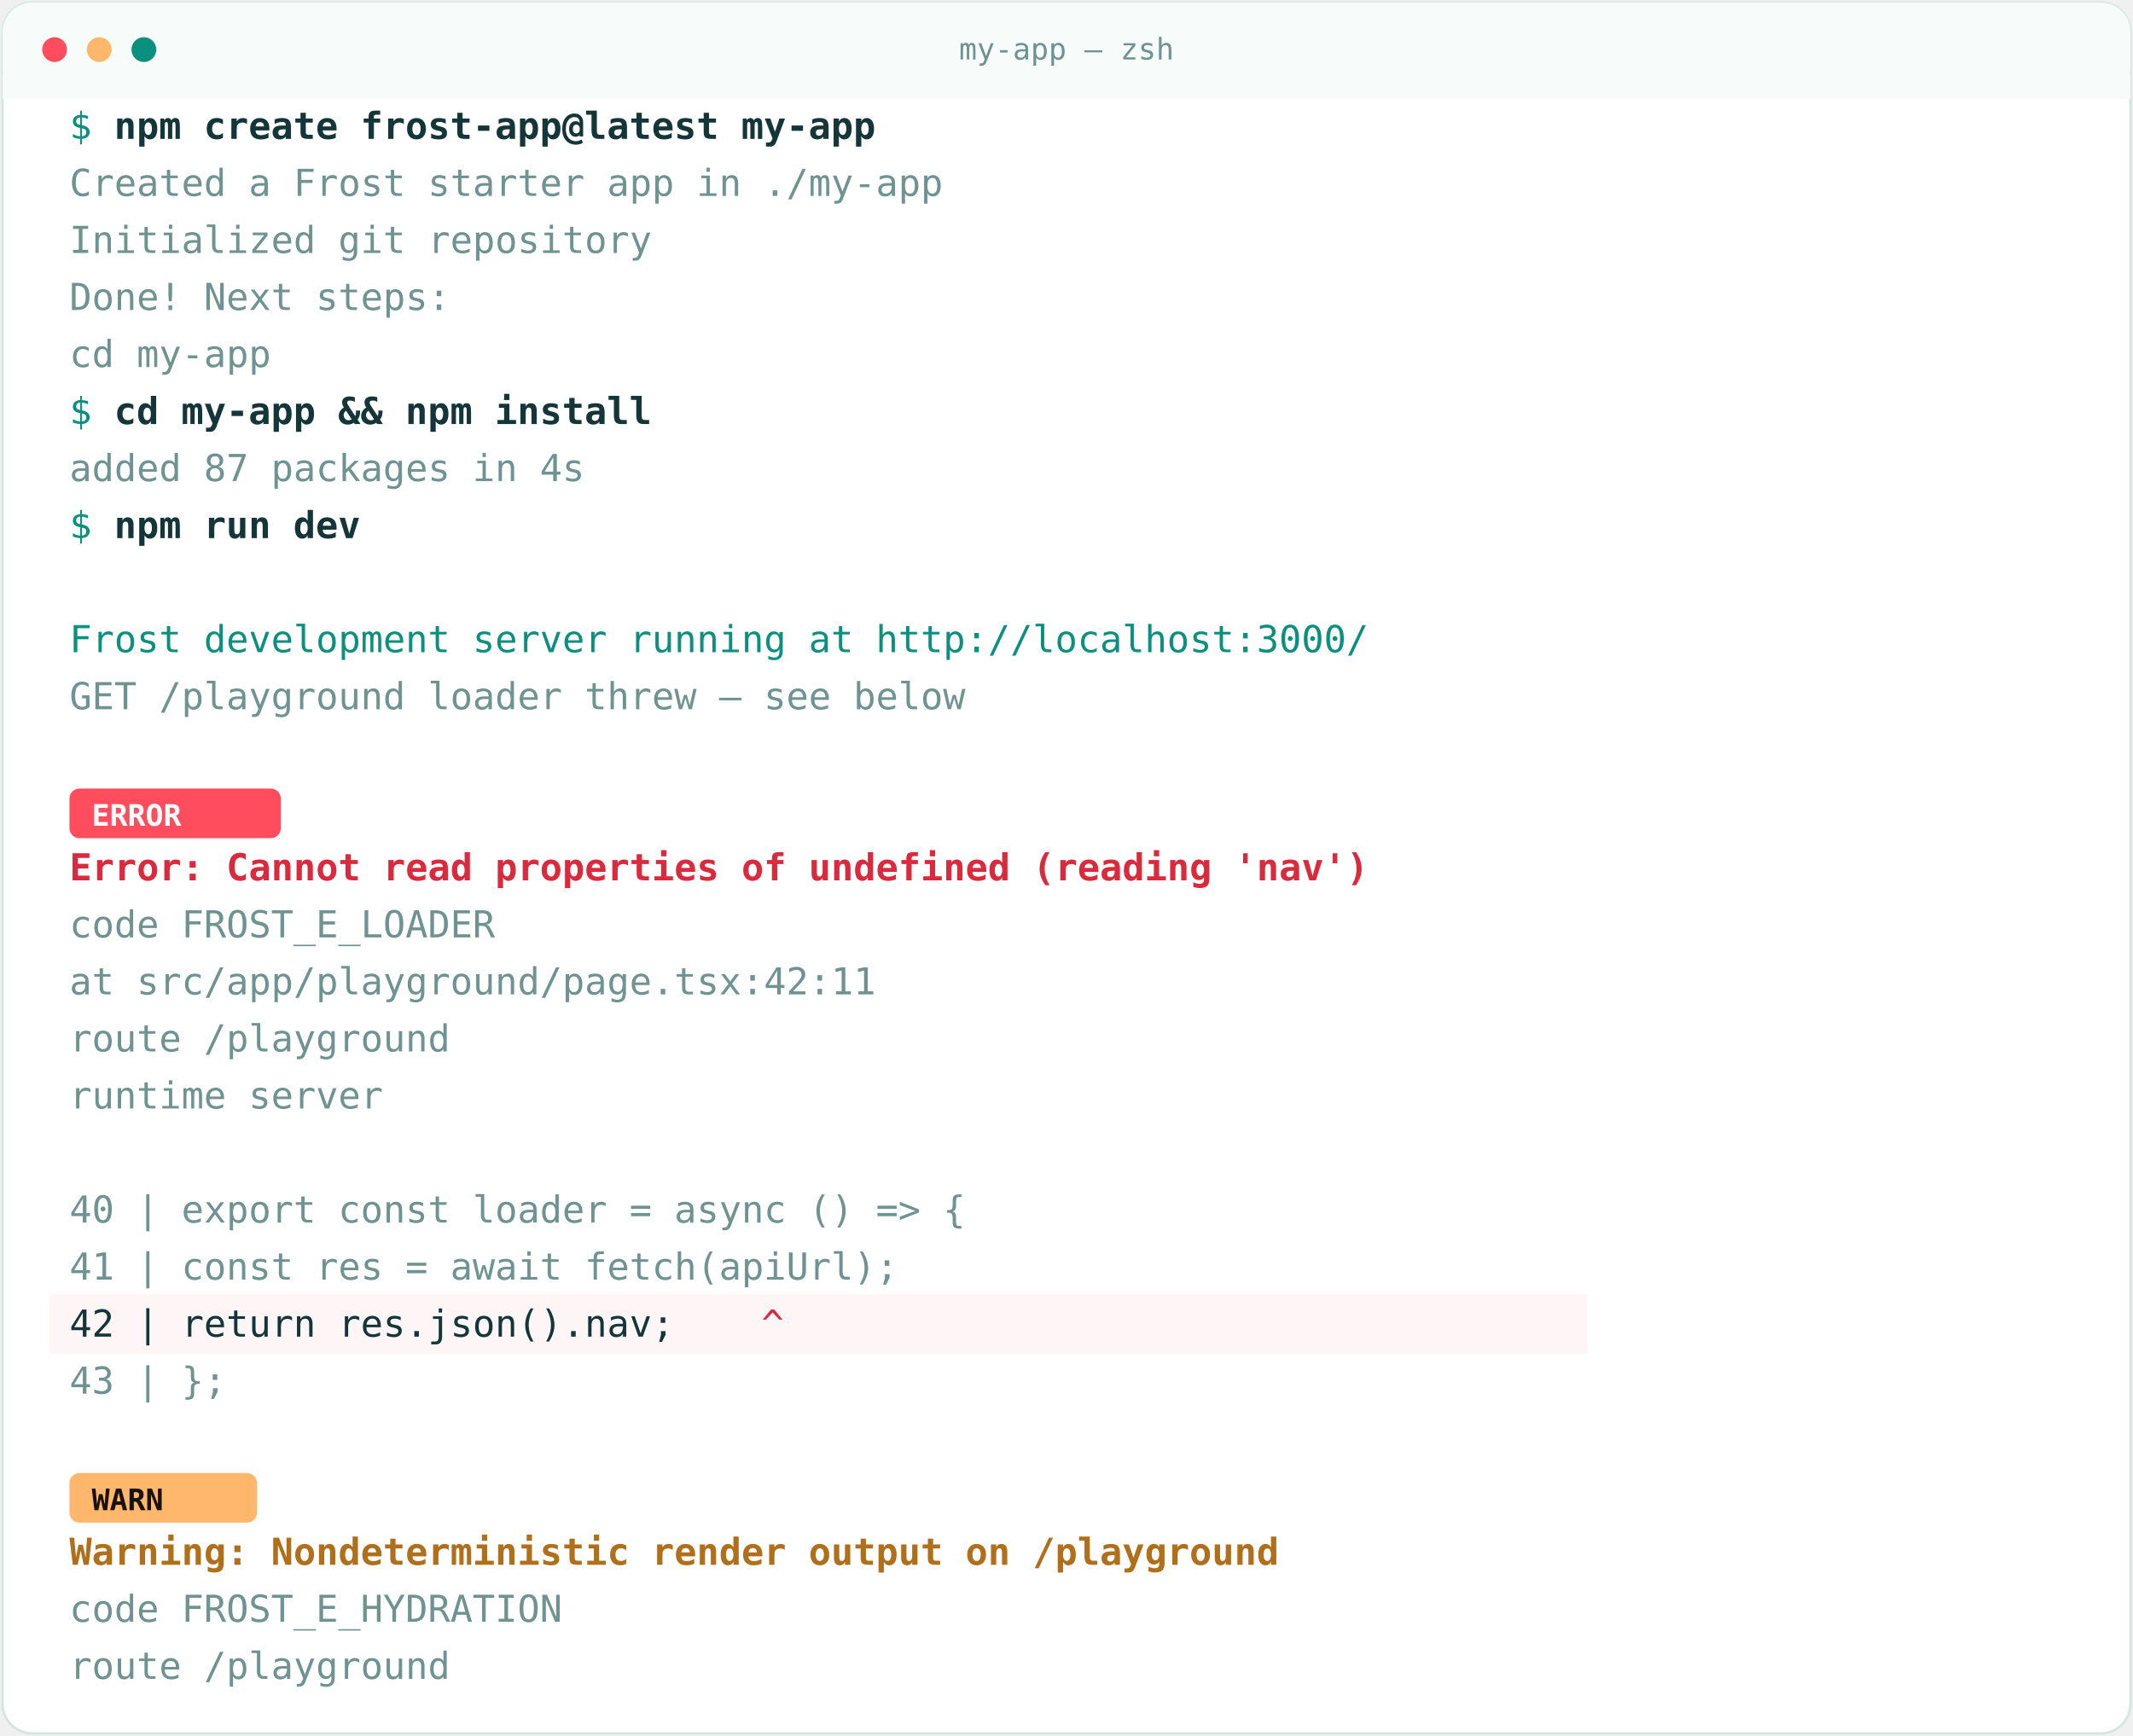
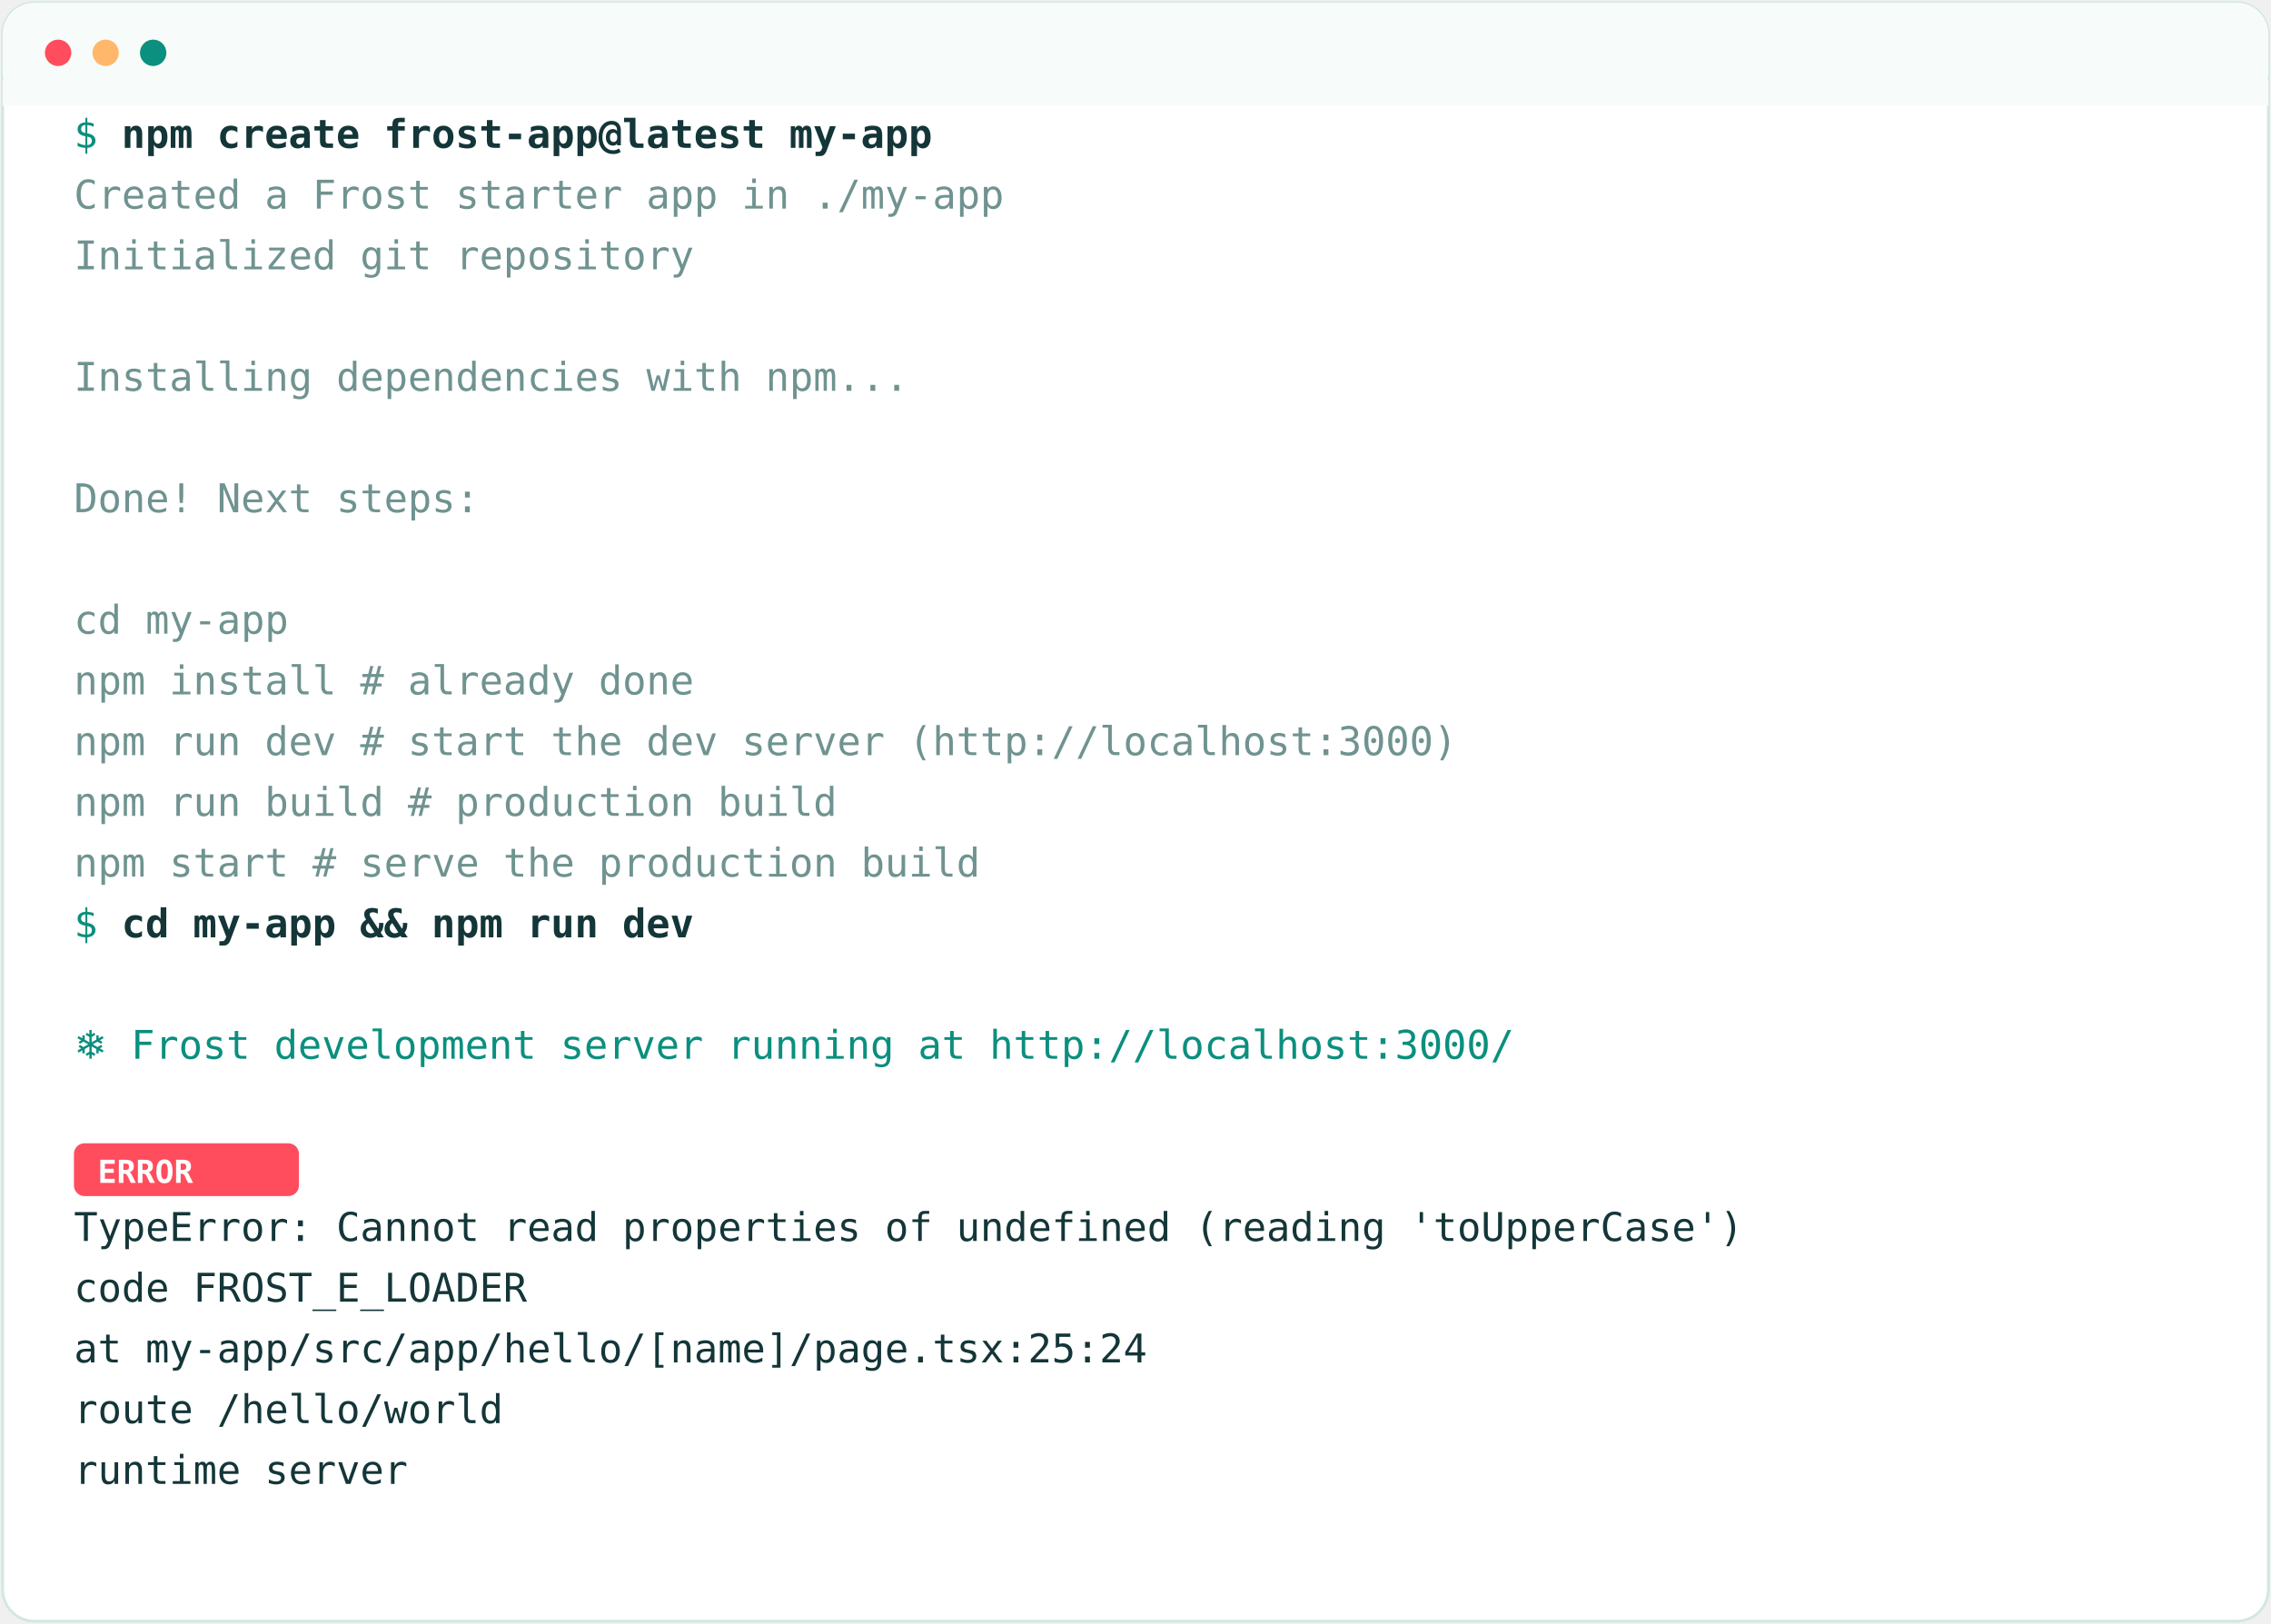
- <svg xmlns="http://www.w3.org/2000/svg" viewBox="0 0 860 700" width="860" height="700" role="img" aria-label="Frost dev server — terminal session">
+ <svg xmlns="http://www.w3.org/2000/svg" viewBox="0 0 860 615" width="860" height="615" role="img" aria-label="Frost dev server — terminal session">
  <style>
.win{fill:#ffffff;stroke:#d3e6e1}
.titlebar{fill:#f7fcfa}
.prompt{fill:#0b8f7e}
.cmd{fill:#143638;font-weight:600}
.dim{fill:#6f9390}
.mint{fill:#0b8f7e}
- .errname{fill:#d92b3d;font-weight:700}
- .warnname{fill:#b06f1a;font-weight:700}
- .gutter{fill:#6f9390}
- .marktext{fill:#143638}
- .caret{fill:#d92b3d}
- @media (prefers-reduced-motion: reduce){*{animation:none !important}}@keyframes tl0{0%,0.0%{opacity:0} 2.0%,82.0%{opacity:1} 100%{opacity:0}}
- @keyframes tl1{0%,2.1%{opacity:0} 4.1%,82.0%{opacity:1} 100%{opacity:0}}
- @keyframes tl2{0%,4.1%{opacity:0} 6.1%,82.0%{opacity:1} 100%{opacity:0}}
- @keyframes tl3{0%,6.2%{opacity:0} 8.2%,82.0%{opacity:1} 100%{opacity:0}}
- @keyframes tl4{0%,8.3%{opacity:0} 10.3%,82.0%{opacity:1} 100%{opacity:0}}
- @keyframes tl5{0%,10.4%{opacity:0} 12.4%,82.0%{opacity:1} 100%{opacity:0}}
- @keyframes tl6{0%,12.4%{opacity:0} 14.4%,82.0%{opacity:1} 100%{opacity:0}}
- @keyframes tl7{0%,14.5%{opacity:0} 16.5%,82.0%{opacity:1} 100%{opacity:0}}
- @keyframes tl8{0%,16.6%{opacity:0} 18.6%,82.0%{opacity:1} 100%{opacity:0}}
- @keyframes tl9{0%,18.6%{opacity:0} 20.6%,82.0%{opacity:1} 100%{opacity:0}}
- @keyframes tl10{0%,20.7%{opacity:0} 22.7%,82.0%{opacity:1} 100%{opacity:0}}
- @keyframes tl11{0%,22.8%{opacity:0} 24.8%,82.0%{opacity:1} 100%{opacity:0}}
- @keyframes tl12{0%,24.9%{opacity:0} 26.9%,82.0%{opacity:1} 100%{opacity:0}}
- @keyframes tl13{0%,26.9%{opacity:0} 28.9%,82.0%{opacity:1} 100%{opacity:0}}
- @keyframes tl14{0%,29.0%{opacity:0} 31.0%,82.0%{opacity:1} 100%{opacity:0}}
- @keyframes tl15{0%,31.1%{opacity:0} 33.1%,82.0%{opacity:1} 100%{opacity:0}}
- @keyframes tl16{0%,33.1%{opacity:0} 35.1%,82.0%{opacity:1} 100%{opacity:0}}
- @keyframes tl17{0%,35.2%{opacity:0} 37.2%,82.0%{opacity:1} 100%{opacity:0}}
- @keyframes tl18{0%,37.3%{opacity:0} 39.3%,82.0%{opacity:1} 100%{opacity:0}}
- @keyframes tl19{0%,39.4%{opacity:0} 41.4%,82.0%{opacity:1} 100%{opacity:0}}
- @keyframes tl20{0%,41.4%{opacity:0} 43.4%,82.0%{opacity:1} 100%{opacity:0}}
- @keyframes tl21{0%,43.5%{opacity:0} 45.5%,82.0%{opacity:1} 100%{opacity:0}}
- @keyframes tl22{0%,45.6%{opacity:0} 47.6%,82.0%{opacity:1} 100%{opacity:0}}
- @keyframes tl23{0%,47.6%{opacity:0} 49.6%,82.0%{opacity:1} 100%{opacity:0}}
- @keyframes tl24{0%,49.7%{opacity:0} 51.7%,82.0%{opacity:1} 100%{opacity:0}}
- @keyframes tl25{0%,51.8%{opacity:0} 53.8%,82.0%{opacity:1} 100%{opacity:0}}
- @keyframes tl26{0%,53.9%{opacity:0} 55.9%,82.0%{opacity:1} 100%{opacity:0}}
- @keyframes tl27{0%,55.9%{opacity:0} 57.9%,82.0%{opacity:1} 100%{opacity:0}}
+ .plain{fill:#143638}
+ @media (prefers-reduced-motion: reduce){*{animation:none !important}}@keyframes tl0{0%,0.0%{opacity:0} 2.0%,80.0%{opacity:1} 100%{opacity:0}}
+ @keyframes tl1{0%,2.4%{opacity:0} 4.4%,80.0%{opacity:1} 100%{opacity:0}}
+ @keyframes tl2{0%,4.8%{opacity:0} 6.8%,80.0%{opacity:1} 100%{opacity:0}}
+ @keyframes tl3{0%,7.2%{opacity:0} 9.2%,80.0%{opacity:1} 100%{opacity:0}}
+ @keyframes tl4{0%,9.6%{opacity:0} 11.6%,80.0%{opacity:1} 100%{opacity:0}}
+ @keyframes tl5{0%,12.0%{opacity:0} 14.0%,80.0%{opacity:1} 100%{opacity:0}}
+ @keyframes tl6{0%,14.3%{opacity:0} 16.3%,80.0%{opacity:1} 100%{opacity:0}}
+ @keyframes tl7{0%,16.7%{opacity:0} 18.7%,80.0%{opacity:1} 100%{opacity:0}}
+ @keyframes tl8{0%,19.1%{opacity:0} 21.1%,80.0%{opacity:1} 100%{opacity:0}}
+ @keyframes tl9{0%,21.5%{opacity:0} 23.5%,80.0%{opacity:1} 100%{opacity:0}}
+ @keyframes tl10{0%,23.9%{opacity:0} 25.9%,80.0%{opacity:1} 100%{opacity:0}}
+ @keyframes tl11{0%,26.3%{opacity:0} 28.3%,80.0%{opacity:1} 100%{opacity:0}}
+ @keyframes tl12{0%,28.7%{opacity:0} 30.7%,80.0%{opacity:1} 100%{opacity:0}}
+ @keyframes tl13{0%,31.1%{opacity:0} 33.1%,80.0%{opacity:1} 100%{opacity:0}}
+ @keyframes tl14{0%,33.5%{opacity:0} 35.5%,80.0%{opacity:1} 100%{opacity:0}}
+ @keyframes tl15{0%,35.9%{opacity:0} 37.9%,80.0%{opacity:1} 100%{opacity:0}}
+ @keyframes tl16{0%,38.3%{opacity:0} 40.3%,80.0%{opacity:1} 100%{opacity:0}}
+ @keyframes tl17{0%,40.7%{opacity:0} 42.7%,80.0%{opacity:1} 100%{opacity:0}}
+ @keyframes tl18{0%,43.0%{opacity:0} 45.0%,80.0%{opacity:1} 100%{opacity:0}}
+ @keyframes tl19{0%,45.4%{opacity:0} 47.4%,80.0%{opacity:1} 100%{opacity:0}}
+ @keyframes tl20{0%,47.8%{opacity:0} 49.8%,80.0%{opacity:1} 100%{opacity:0}}
+ @keyframes tl21{0%,50.2%{opacity:0} 52.2%,80.0%{opacity:1} 100%{opacity:0}}
+ @keyframes tl22{0%,52.6%{opacity:0} 54.6%,80.0%{opacity:1} 100%{opacity:0}}
.tl0{animation:tl0 20s linear infinite}
.tl1{animation:tl1 20s linear infinite}
.tl2{animation:tl2 20s linear infinite}
.tl3{animation:tl3 20s linear infinite}
.tl4{animation:tl4 20s linear infinite}
.tl5{animation:tl5 20s linear infinite}
.tl6{animation:tl6 20s linear infinite}
.tl7{animation:tl7 20s linear infinite}
.tl8{animation:tl8 20s linear infinite}
.tl9{animation:tl9 20s linear infinite}
.tl10{animation:tl10 20s linear infinite}
.tl11{animation:tl11 20s linear infinite}
.tl12{animation:tl12 20s linear infinite}
.tl13{animation:tl13 20s linear infinite}
.tl14{animation:tl14 20s linear infinite}
.tl15{animation:tl15 20s linear infinite}
.tl16{animation:tl16 20s linear infinite}
.tl17{animation:tl17 20s linear infinite}
.tl18{animation:tl18 20s linear infinite}
.tl19{animation:tl19 20s linear infinite}
.tl20{animation:tl20 20s linear infinite}
.tl21{animation:tl21 20s linear infinite}
.tl22{animation:tl22 20s linear infinite}
- .tl23{animation:tl23 20s linear infinite}
- .tl24{animation:tl24 20s linear infinite}
- .tl25{animation:tl25 20s linear infinite}
- .tl26{animation:tl26 20s linear infinite}
- .tl27{animation:tl27 20s linear infinite}
</style>
-   <rect class="win" x="1" y="1" width="858" height="698" rx="12" />
+   <rect class="win" x="1" y="1" width="858" height="613" rx="12" />
  <rect class="titlebar" x="1" y="1" width="858" height="38" rx="12" />
  <rect x="1" y="30" width="858" height="10" fill="#f7fcfa" />
  <circle cx="22" cy="20" r="5" fill="#ff4d5e" />
  <circle cx="40" cy="20" r="5" fill="#ffb86b" />
  <circle cx="58" cy="20" r="5" fill="#0b8f7e" />
-   <text x="430" y="24" text-anchor="middle" font-family="'Space Mono',ui-monospace,'Cascadia Mono',Consolas,monospace" font-size="12" fill="#6f9390">my-app — zsh</text>
-   <rect class="tl tl21" x="20" y="522" width="620" height="24" fill="#fdecee" opacity="0.55" />
-   <text x="28" y="56" font-family="'Space Mono',ui-monospace,'Cascadia Mono',Consolas,monospace" font-size="15" class="tl tl0">
+   <text x="28" y="56" font-family="ui-monospace,SFMono-Regular,Menlo,Consolas,monospace" font-size="15" class="tl tl0">
    <tspan class="prompt" x="28">$ </tspan>
    <tspan class="cmd" x="46">npm create frost-app@latest my-app</tspan>
  </text>
-   <text x="28" y="79" font-family="'Space Mono',ui-monospace,'Cascadia Mono',Consolas,monospace" font-size="15" class="tl tl1">
+   <text x="28" y="79" font-family="ui-monospace,SFMono-Regular,Menlo,Consolas,monospace" font-size="15" class="tl tl1">
    <tspan class="dim" x="28">  Created a Frost starter app in ./my-app</tspan>
  </text>
-   <text x="28" y="102" font-family="'Space Mono',ui-monospace,'Cascadia Mono',Consolas,monospace" font-size="15" class="tl tl2">
+   <text x="28" y="102" font-family="ui-monospace,SFMono-Regular,Menlo,Consolas,monospace" font-size="15" class="tl tl2">
    <tspan class="dim" x="28">  Initialized git repository</tspan>
  </text>
-   <text x="28" y="125" font-family="'Space Mono',ui-monospace,'Cascadia Mono',Consolas,monospace" font-size="15" class="tl tl3">
+   <text class="tl tl3" x="28" y="125"> </text>
+   <text x="28" y="148" font-family="ui-monospace,SFMono-Regular,Menlo,Consolas,monospace" font-size="15" class="tl tl4">
+     <tspan class="dim" x="28">  Installing dependencies with npm...</tspan>
+   </text>
+   <text class="tl tl5" x="28" y="171"> </text>
+   <text x="28" y="194" font-family="ui-monospace,SFMono-Regular,Menlo,Consolas,monospace" font-size="15" class="tl tl6">
    <tspan class="dim" x="28">  Done! Next steps:</tspan>
  </text>
-   <text x="28" y="148" font-family="'Space Mono',ui-monospace,'Cascadia Mono',Consolas,monospace" font-size="15" class="tl tl4">
+   <text class="tl tl7" x="28" y="217"> </text>
+   <text x="28" y="240" font-family="ui-monospace,SFMono-Regular,Menlo,Consolas,monospace" font-size="15" class="tl tl8">
    <tspan class="dim" x="28">    cd my-app</tspan>
  </text>
-   <text x="28" y="171" font-family="'Space Mono',ui-monospace,'Cascadia Mono',Consolas,monospace" font-size="15" class="tl tl5">
+   <text x="28" y="263" font-family="ui-monospace,SFMono-Regular,Menlo,Consolas,monospace" font-size="15" class="tl tl9">
+     <tspan class="dim" x="28">    npm install   # already done</tspan>
+   </text>
+   <text x="28" y="286" font-family="ui-monospace,SFMono-Regular,Menlo,Consolas,monospace" font-size="15" class="tl tl10">
+     <tspan class="dim" x="28">    npm run dev      # start the dev server (http://localhost:3000)</tspan>
+   </text>
+   <text x="28" y="309" font-family="ui-monospace,SFMono-Regular,Menlo,Consolas,monospace" font-size="15" class="tl tl11">
+     <tspan class="dim" x="28">    npm run build    # production build</tspan>
+   </text>
+   <text x="28" y="332" font-family="ui-monospace,SFMono-Regular,Menlo,Consolas,monospace" font-size="15" class="tl tl12">
+     <tspan class="dim" x="28">    npm start        # serve the production build</tspan>
+   </text>
+   <text x="28" y="355" font-family="ui-monospace,SFMono-Regular,Menlo,Consolas,monospace" font-size="15" class="tl tl13">
    <tspan class="prompt" x="28">$ </tspan>
-     <tspan class="cmd" x="46">cd my-app &amp;&amp; npm install</tspan>
+     <tspan class="cmd" x="46">cd my-app &amp;&amp; npm run dev</tspan>
  </text>
-   <text x="28" y="194" font-family="'Space Mono',ui-monospace,'Cascadia Mono',Consolas,monospace" font-size="15" class="tl tl6">
-     <tspan class="dim" x="28">added 87 packages in 4s</tspan>
+   <text class="tl tl14" x="28" y="378"> </text>
+   <text x="28" y="401" font-family="ui-monospace,SFMono-Regular,Menlo,Consolas,monospace" font-size="15" class="tl tl15">
+     <tspan class="mint" x="28">❄️  Frost development server running at http://localhost:3000/</tspan>
  </text>
-   <text x="28" y="217" font-family="'Space Mono',ui-monospace,'Cascadia Mono',Consolas,monospace" font-size="15" class="tl tl7">
-     <tspan class="prompt" x="28">$ </tspan>
-     <tspan class="cmd" x="46">npm run dev</tspan>
+   <text class="tl tl16" x="28" y="424"> </text>
+   <g class="tl tl17">
+     <rect x="28" y="433" width="85.2" height="20" rx="4" fill="#ff4d5e" />
+     <text x="37" y="448" font-family="ui-monospace,SFMono-Regular,Menlo,Consolas,monospace" font-size="12" font-weight="700" fill="#ffffff"> ERROR </text>
+   </g>
+   <text x="28" y="470" font-family="ui-monospace,SFMono-Regular,Menlo,Consolas,monospace" font-size="15" class="tl tl18">
+     <tspan class="plain" x="28"> TypeError: Cannot read properties of undefined (reading 'toUpperCase')</tspan>
  </text>
-   <text class="tl tl8" x="28" y="240"> </text>
-   <text x="28" y="263" font-family="'Space Mono',ui-monospace,'Cascadia Mono',Consolas,monospace" font-size="15" class="tl tl9">
-     <tspan class="mint" x="28">  Frost development server running at http://localhost:3000/</tspan>
+   <text x="28" y="493" font-family="ui-monospace,SFMono-Regular,Menlo,Consolas,monospace" font-size="15" class="tl tl19">
+     <tspan class="plain" x="28">  code  FROST_E_LOADER</tspan>
  </text>
-   <text x="28" y="286" font-family="'Space Mono',ui-monospace,'Cascadia Mono',Consolas,monospace" font-size="15" class="tl tl10">
-     <tspan class="dim" x="28">  GET /playground  loader threw — see below</tspan>
+   <text x="28" y="516" font-family="ui-monospace,SFMono-Regular,Menlo,Consolas,monospace" font-size="15" class="tl tl20">
+     <tspan class="plain" x="28">  at    my-app/src/app/hello/[name]/page.tsx:25:24</tspan>
  </text>
-   <text class="tl tl11" x="28" y="309"> </text>
-   <g class="tl tl12">
-     <rect x="28" y="318" width="85.2" height="20" rx="4" fill="#ff4d5e" />
-     <text x="37" y="333" font-family="'Space Mono',ui-monospace,'Cascadia Mono',Consolas,monospace" font-size="12" font-weight="700" fill="#fff"> ERROR </text>
-   </g>
-   <text x="28" y="355" font-family="'Space Mono',ui-monospace,'Cascadia Mono',Consolas,monospace" font-size="15" class="tl tl13">
-     <tspan class="errname" x="28"> Error: Cannot read properties of undefined (reading 'nav')</tspan>
+   <text x="28" y="539" font-family="ui-monospace,SFMono-Regular,Menlo,Consolas,monospace" font-size="15" class="tl tl21">
+     <tspan class="plain" x="28">  route /hello/world</tspan>
  </text>
-   <text x="28" y="378" font-family="'Space Mono',ui-monospace,'Cascadia Mono',Consolas,monospace" font-size="15" class="tl tl14">
-     <tspan class="dim" x="28">  code  FROST_E_LOADER</tspan>
-   </text>
-   <text x="28" y="401" font-family="'Space Mono',ui-monospace,'Cascadia Mono',Consolas,monospace" font-size="15" class="tl tl15">
-     <tspan class="dim" x="28">  at    src/app/playground/page.tsx:42:11</tspan>
-   </text>
-   <text x="28" y="424" font-family="'Space Mono',ui-monospace,'Cascadia Mono',Consolas,monospace" font-size="15" class="tl tl16">
-     <tspan class="dim" x="28">  route /playground</tspan>
-   </text>
-   <text x="28" y="447" font-family="'Space Mono',ui-monospace,'Cascadia Mono',Consolas,monospace" font-size="15" class="tl tl17">
-     <tspan class="dim" x="28">  runtime server</tspan>
-   </text>
-   <text class="tl tl18" x="28" y="470"> </text>
-   <text x="28" y="493" font-family="'Space Mono',ui-monospace,'Cascadia Mono',Consolas,monospace" font-size="15" class="tl tl19">
-     <tspan class="gutter" x="28">  40 | export const loader = async () =&gt; {</tspan>
-   </text>
-   <text x="28" y="516" font-family="'Space Mono',ui-monospace,'Cascadia Mono',Consolas,monospace" font-size="15" class="tl tl20">
-     <tspan class="gutter" x="28">  41 |   const res = await fetch(apiUrl);</tspan>
-   </text>
-   <text x="28" y="539" font-family="'Space Mono',ui-monospace,'Cascadia Mono',Consolas,monospace" font-size="15" class="tl tl21">
-     <tspan class="marktext" x="28">  42 |   return res.json().nav;</tspan>
-     <tspan class="caret" x="307">        ^</tspan>
-   </text>
-   <text x="28" y="562" font-family="'Space Mono',ui-monospace,'Cascadia Mono',Consolas,monospace" font-size="15" class="tl tl22">
-     <tspan class="gutter" x="28">  43 | };</tspan>
-   </text>
-   <text class="tl tl23" x="28" y="585"> </text>
-   <g class="tl tl24">
-     <rect x="28" y="594" width="75.6" height="20" rx="4" fill="#ffb86b" />
-     <text x="37" y="609" font-family="'Space Mono',ui-monospace,'Cascadia Mono',Consolas,monospace" font-size="12" font-weight="700" fill="#1a1206"> WARN </text>
-   </g>
-   <text x="28" y="631" font-family="'Space Mono',ui-monospace,'Cascadia Mono',Consolas,monospace" font-size="15" class="tl tl25">
-     <tspan class="warnname" x="28"> Warning: Nondeterministic render output on /playground</tspan>
-   </text>
-   <text x="28" y="654" font-family="'Space Mono',ui-monospace,'Cascadia Mono',Consolas,monospace" font-size="15" class="tl tl26">
-     <tspan class="dim" x="28">  code  FROST_E_HYDRATION</tspan>
-   </text>
-   <text x="28" y="677" font-family="'Space Mono',ui-monospace,'Cascadia Mono',Consolas,monospace" font-size="15" class="tl tl27">
-     <tspan class="dim" x="28">  route /playground</tspan>
+   <text x="28" y="562" font-family="ui-monospace,SFMono-Regular,Menlo,Consolas,monospace" font-size="15" class="tl tl22">
+     <tspan class="plain" x="28">  runtime server</tspan>
  </text>
</svg>
